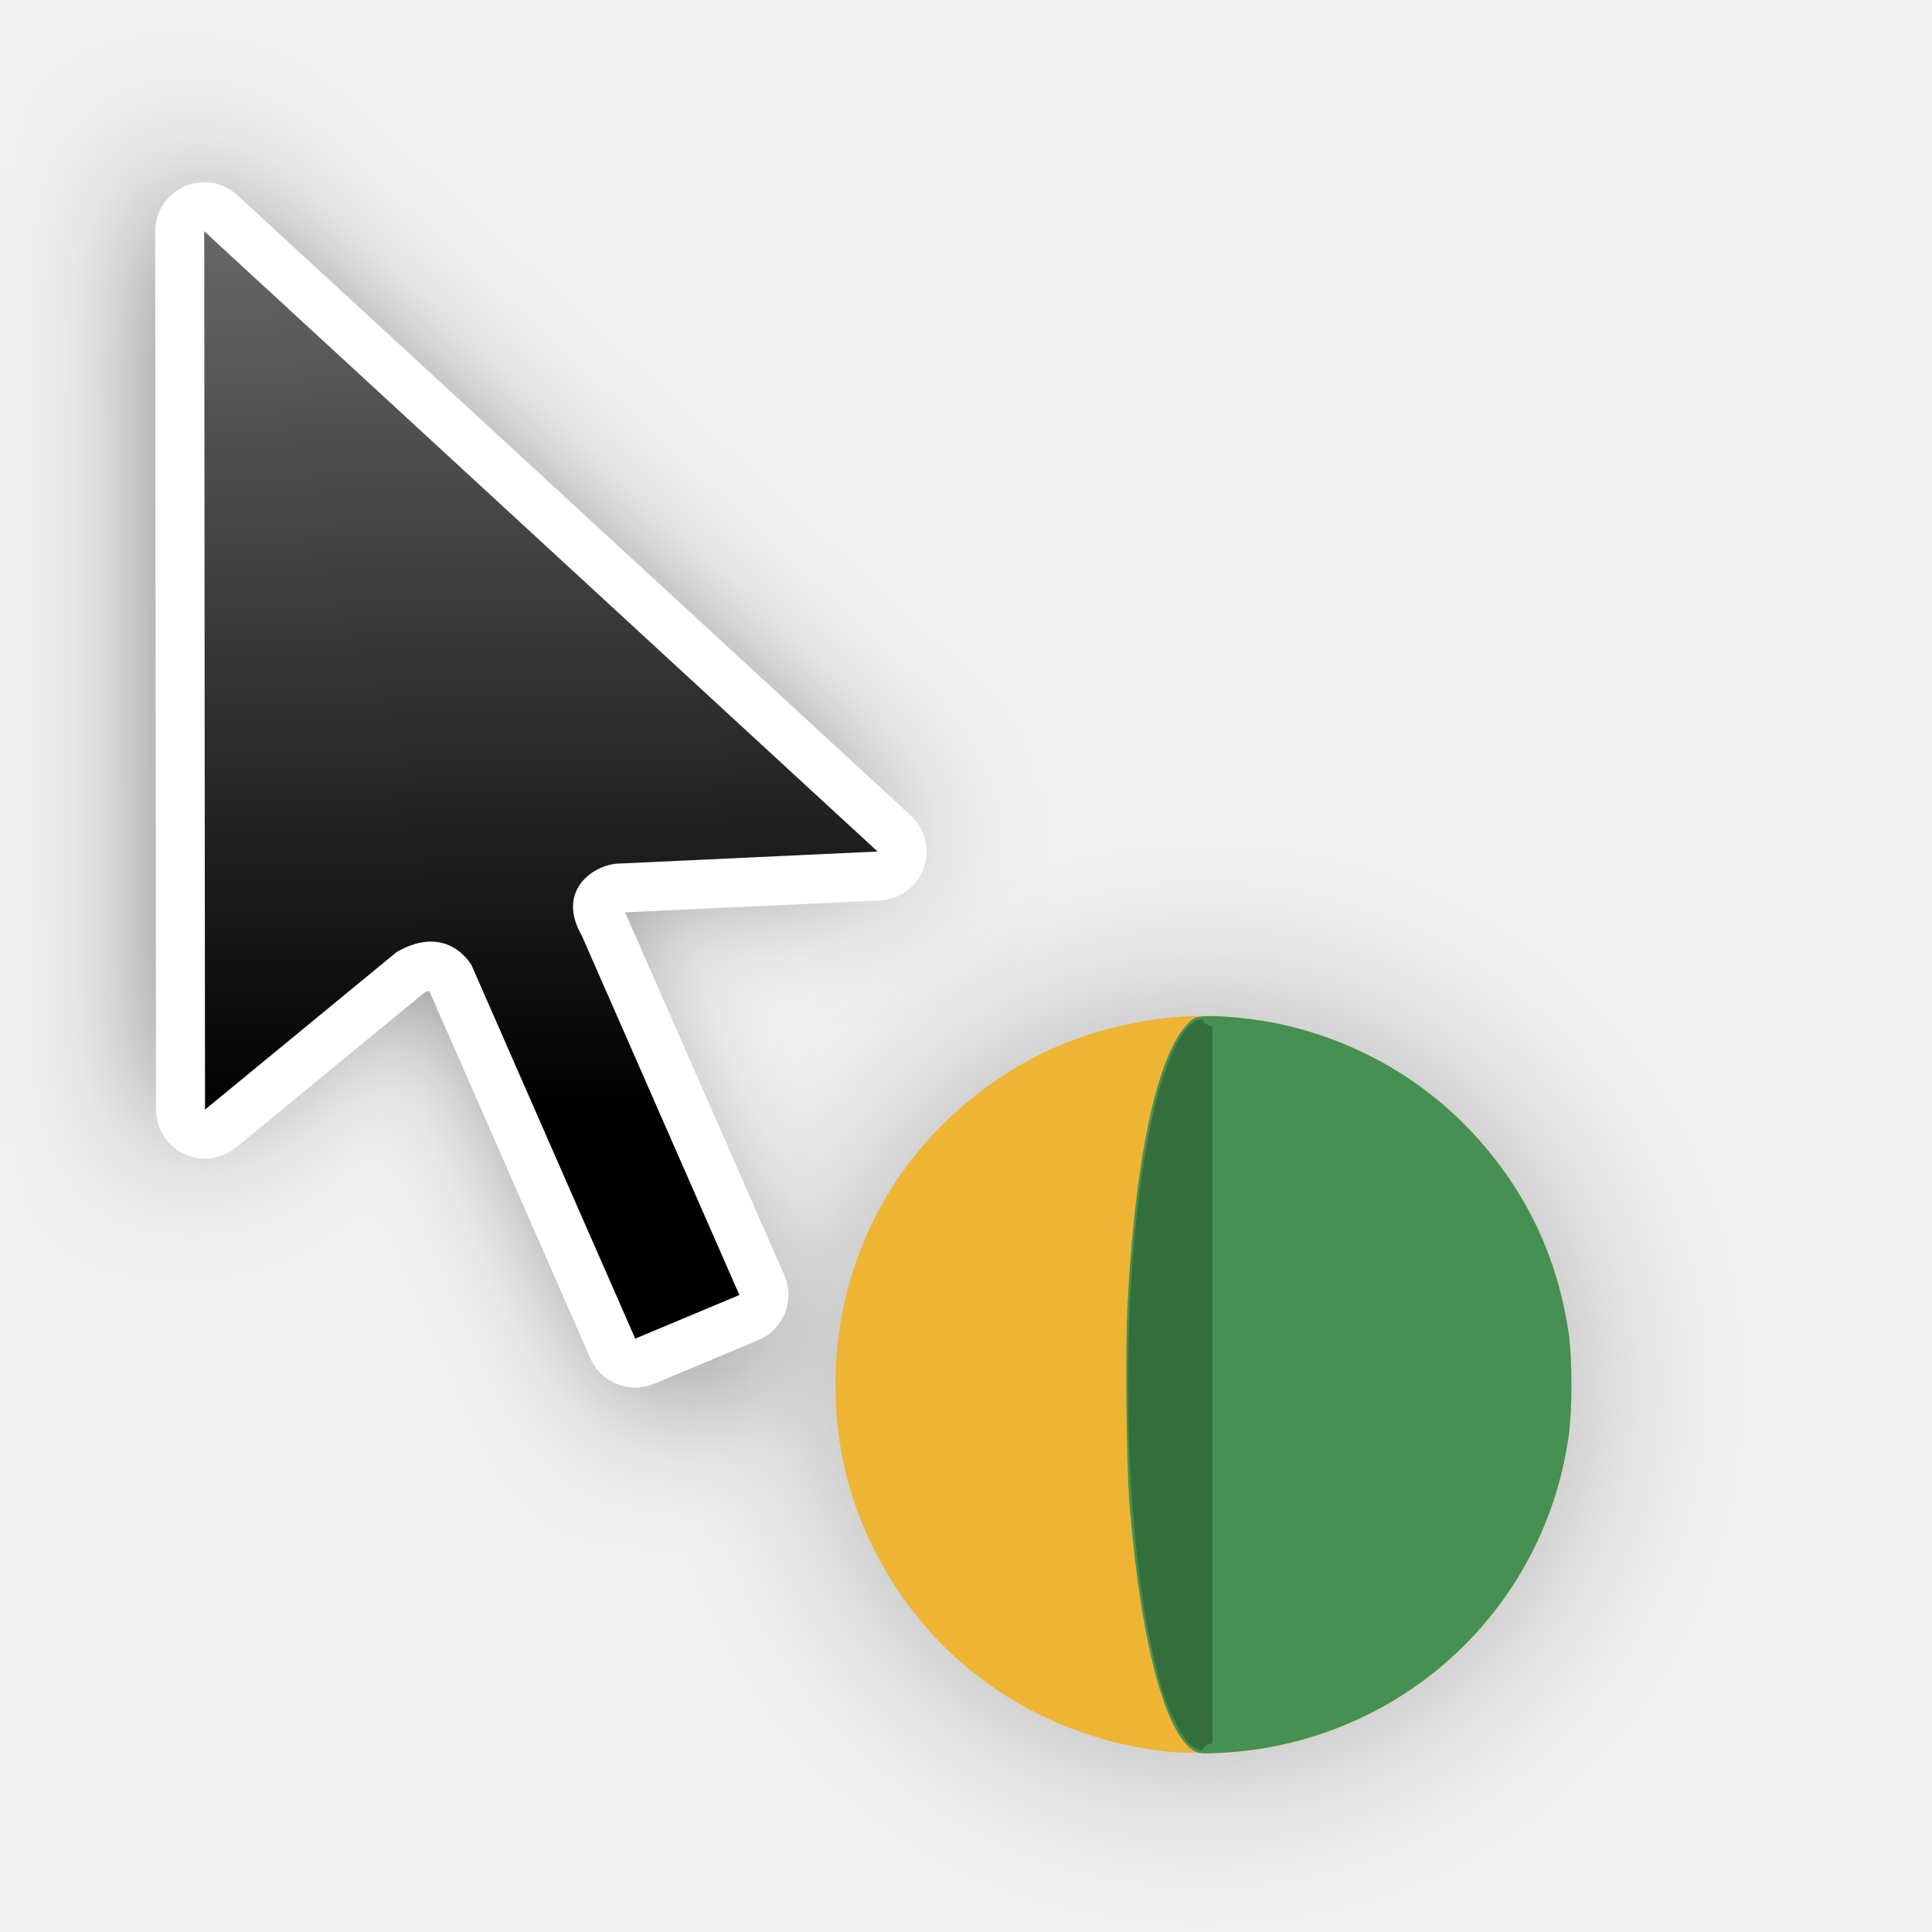
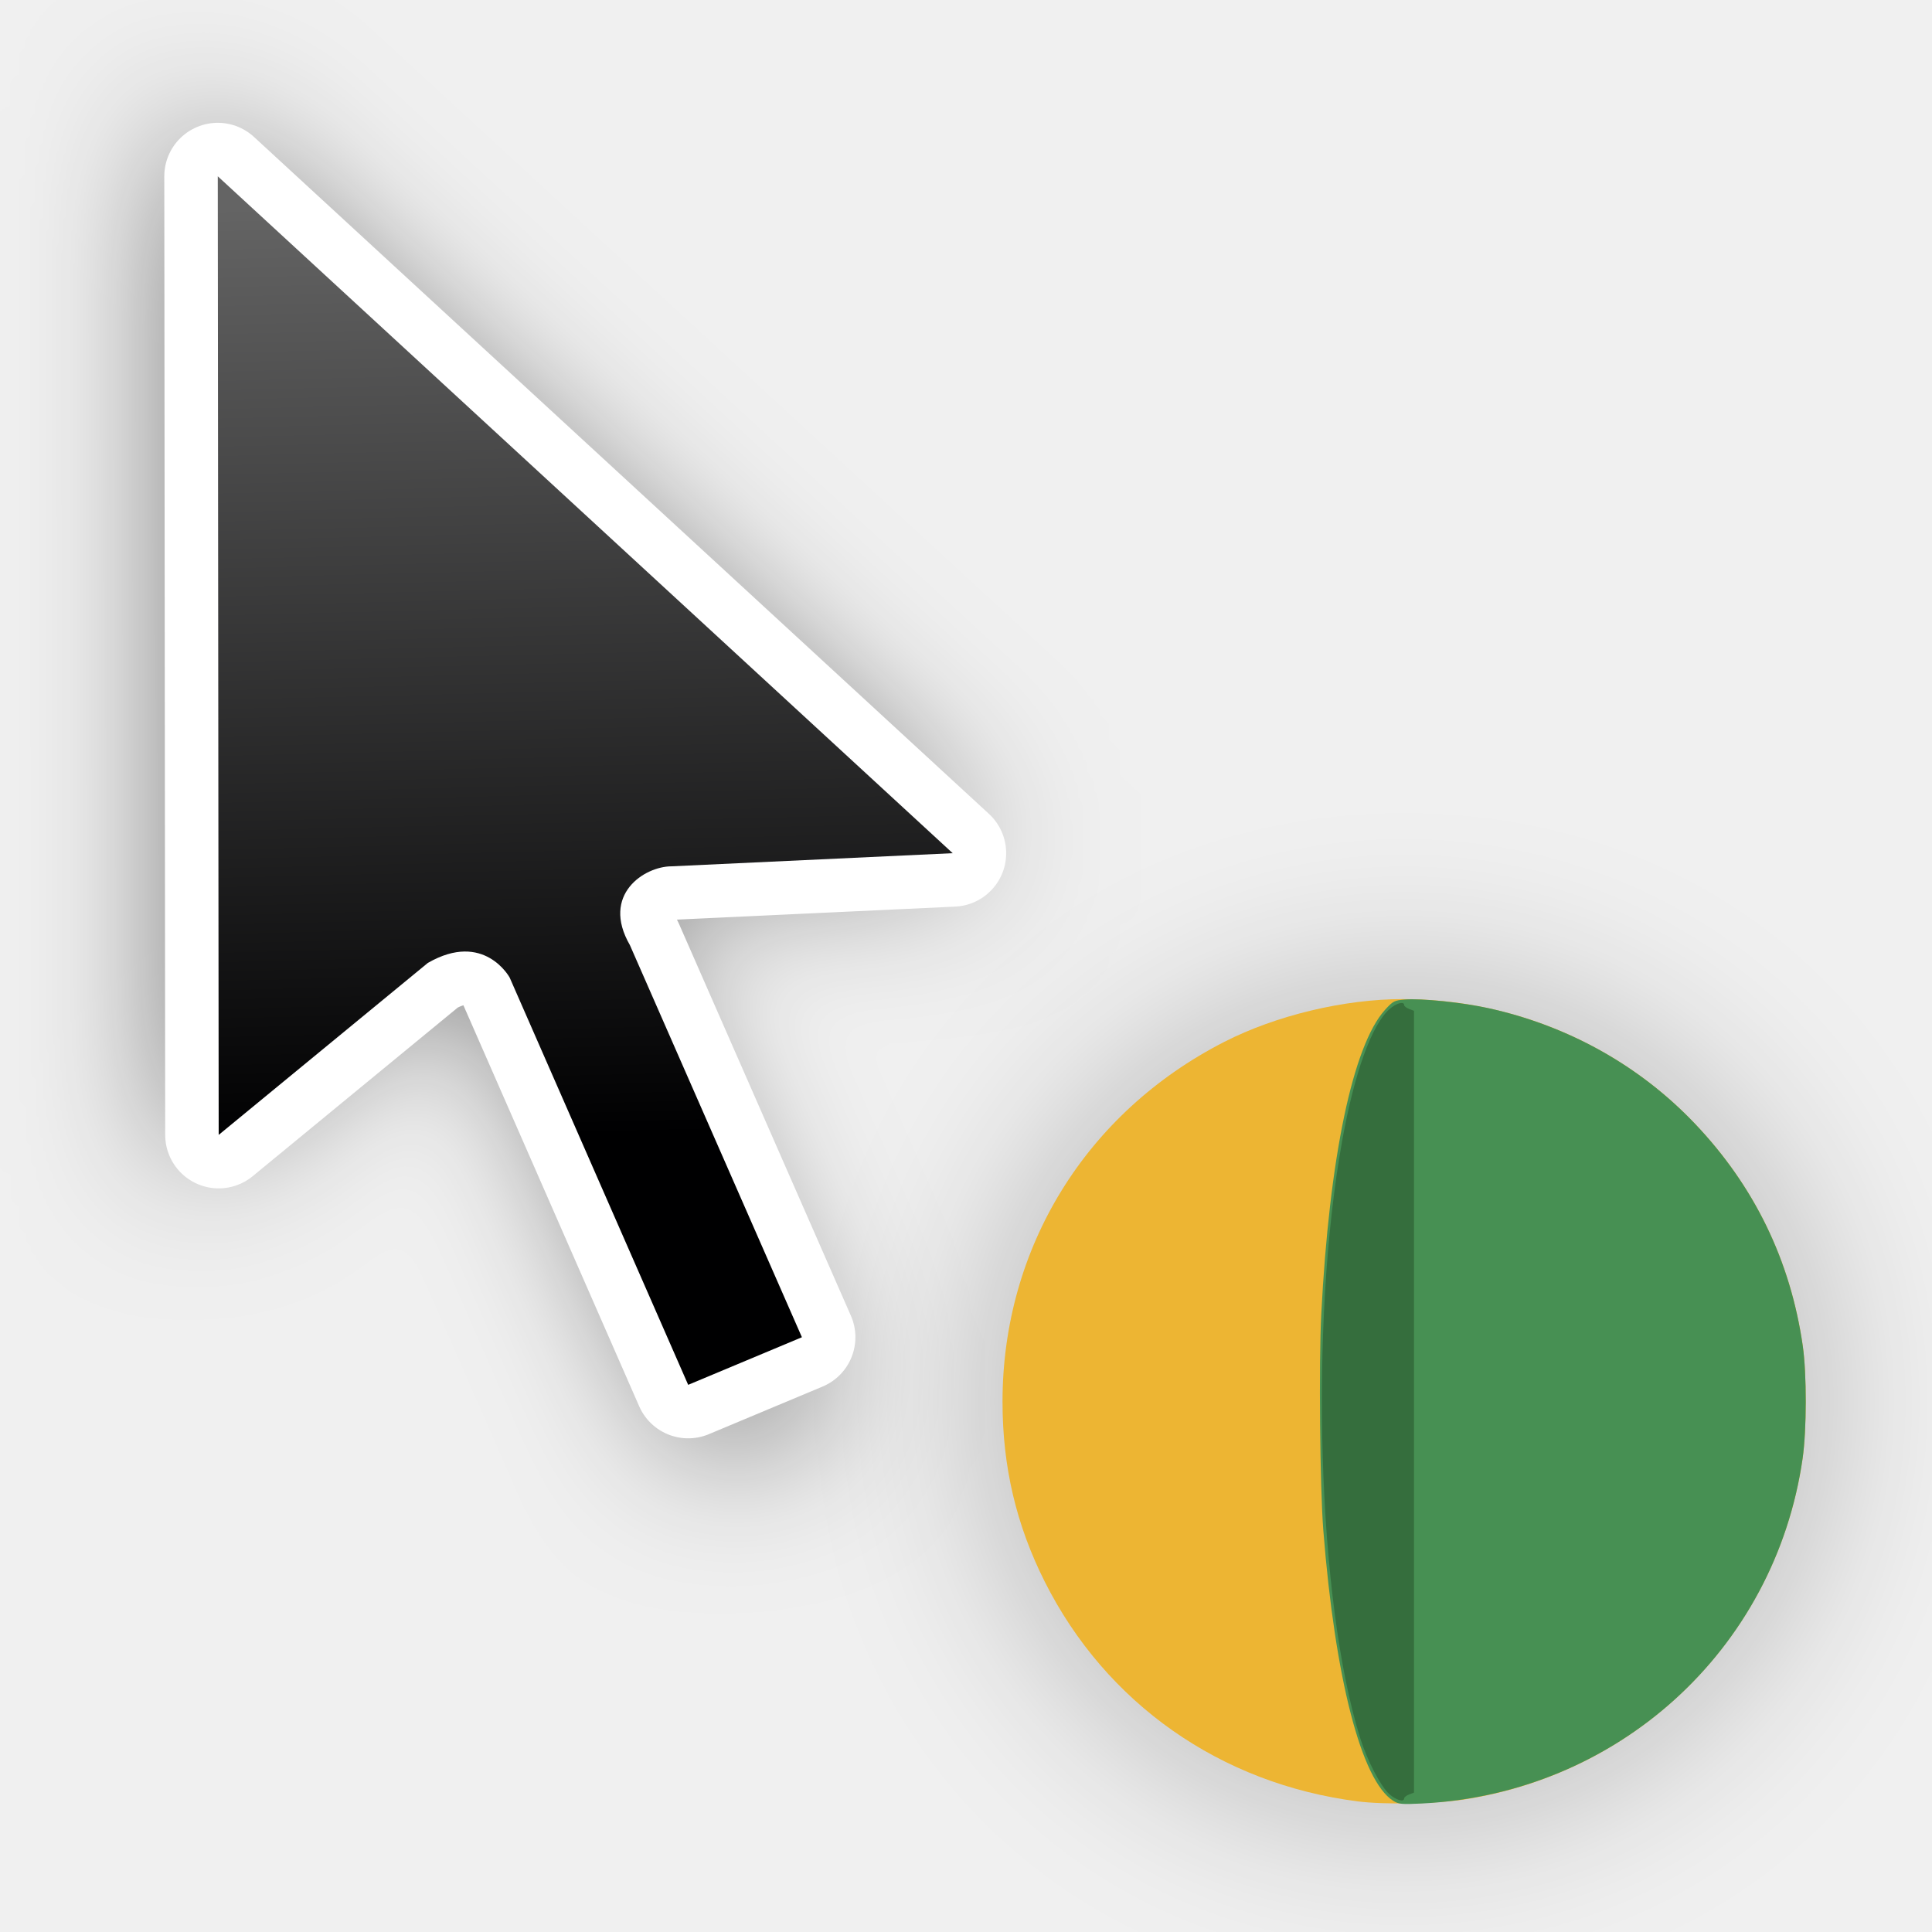
- <svg xmlns="http://www.w3.org/2000/svg" xmlns:xlink="http://www.w3.org/1999/xlink" width="32px" height="32px" viewBox="0 0 24 24" version="1.1" id="svg2">
-   <defs id="defs11">
-     <linearGradient xlink:href="#linearGradient8199" id="linearGradient9165" gradientUnits="userSpaceOnUse" gradientTransform="matrix(0.75,0,0,0.75,-29.74508,-559.1349)" x1="42.288" y1="760.581" x2="41.944" y2="746.356" />
+ <svg xmlns="http://www.w3.org/2000/svg" xmlns:xlink="http://www.w3.org/1999/xlink" width="100mm" height="100mm" viewBox="0 0 100 100" version="1.1" id="svg8">
+   <defs id="defs2">
+     <clipPath id="clip1">
+       <path id="path4225" d="m 17,10 14,0 0,20 -14,0 m 0,-20" />
+     </clipPath>
+     <clipPath id="clip2">
+       <path id="path4228" d="m 41.895,19.992 c 0,10.582 -8.02,19.16 -17.895,19.16 -9.875,0 -17.891,-8.574 -17.891,-19.16 0,-10.586 8.02,-19.16 17.891,-19.16 9.879,0 17.895,8.574 17.895,19.16 m 0,0" />
+     </clipPath>
+     <clipPath id="clip1-3">
+       <path d="m 17,10 14,0 0,20 -14,0 m 0,-20" id="path4225-2" />
+     </clipPath>
+     <clipPath id="clip2-0">
+       <path d="m 41.895,19.992 c 0,10.582 -8.02,19.16 -17.895,19.16 -9.875,0 -17.891,-8.574 -17.891,-19.16 0,-10.586 8.02,-19.16 17.891,-19.16 9.879,0 17.895,8.574 17.895,19.16 m 0,0" id="path4228-6" />
+     </clipPath>
+     <linearGradient xlink:href="#linearGradient8199" id="linearGradient5665" gradientUnits="userSpaceOnUse" gradientTransform="matrix(3.410758,0,0,3.410758,-116.022,-2338.274)" x1="42.288" y1="760.581" x2="41.944" y2="746.356" />
    <linearGradient id="linearGradient8199">
      <stop style="stop-color:#000001;stop-opacity:1" offset="0" id="stop8195" />
      <stop style="stop-color:#646464;stop-opacity:1" offset="1" id="stop8197" />
    </linearGradient>
    <filter style="color-interpolation-filters:sRGB" id="filter3764" x="-0.214" width="1.428" y="-0.13" height="1.261">
      <feGaussianBlur stdDeviation="1.082" id="feGaussianBlur3766" />
    </filter>
-     <filter style="color-interpolation-filters:sRGB" height="1.444" y="-0.222" width="1.444" x="-0.222" id="filter7558">
-       <feGaussianBlur id="feGaussianBlur7560" stdDeviation="1.202" />
+     <filter id="filter7558" x="-0.222" width="1.444" y="-0.222" height="1.444" style="color-interpolation-filters:sRGB">
+       <feGaussianBlur stdDeviation="1.202" id="feGaussianBlur7560" />
    </filter>
  </defs>
-   <g id="layer1" />
-   <g id="layer2">
-     <g id="g71" transform="translate(4.2909,2.513911)">
-       <path transform="matrix(0.75,0,0,0.75,-4.2909,-2.513919)" style="color:#000000;font-style:normal;font-variant:normal;font-weight:normal;font-stretch:normal;font-size:medium;line-height:normal;font-family:Sans;-inkscape-font-specification:Sans;text-indent:0;text-align:start;text-decoration:none;text-decoration-line:none;letter-spacing:normal;word-spacing:normal;text-transform:none;writing-mode:lr-tb;direction:ltr;baseline-shift:baseline;text-anchor:start;display:inline;overflow:visible;visibility:visible;opacity:0.2;fill:#000000;fill-opacity:1;fill-rule:nonzero;stroke:none;stroke-width:2;marker:none;filter:url(#filter7558);enable-background:accumulate" d="m 19.933,16.434 c -3.59,0 -6.5,2.91 -6.5,6.5 0,3.59 2.91,6.5 6.5,6.5 3.59,0 6.5,-2.91 6.5,-6.5 0,-3.59 -2.91,-6.5 -6.5,-6.5 z" id="path9147" />
-       <path transform="matrix(0.7759386,0,0,0.7759386,-259.6905,-504.0627)" style="display:inline;opacity:0.5;fill:#000000;fill-opacity:1;stroke:none;stroke-width:0.765;stroke-linecap:round;stroke-linejoin:round;stroke-miterlimit:4;stroke-dasharray:none;stroke-opacity:1;filter:url(#filter3764)" d="m 331.746,648.974 0.015,15.815 3.45,-2.836 c 0.93,-0.537 1.351,0.241 1.351,0.241 l 2.945,6.719 1.876,-0.785 -2.838,-6.469 c -0.482,-0.835 0.242,-1.3 0.687,-1.3 l 4.639,-0.217 z" id="path9159" />
-       <path id="path9161" d="m -1.754,0.359 0.01,10.91 2.38,-1.957 c 0.641,-0.37 0.932,0.167 0.932,0.167 l 2.032,4.635 1.294,-0.542 L 2.937,9.11 C 2.604,8.534 3.103,8.213 3.41,8.213 l 3.2,-0.149 z" style="display:inline;fill:#ffffff;fill-opacity:1;stroke:#ffffff;stroke-width:1.218;stroke-linecap:round;stroke-linejoin:round;stroke-miterlimit:4;stroke-dasharray:none;stroke-opacity:1" />
-       <path id="path9163" d="M -1.754,0.359 -1.744,11.27 0.636,9.313 C 1.277,8.943 1.568,9.479 1.568,9.479 L 3.6,14.115 4.894,13.573 2.937,9.11 c -0.332,-0.576 0.167,-0.897 0.474,-0.897 l 3.2,-0.149 z" style="display:inline;fill:url(#linearGradient9165);fill-opacity:1;stroke:none;stroke-width:0.528;stroke-linecap:round;stroke-linejoin:round;stroke-miterlimit:4;stroke-dasharray:none;stroke-opacity:1" />
-       <g id="g8322" transform="matrix(0.06351812,0,0,0.06351812,3.505837,4.582893)" style="display:inline">
-         <path style="fill:#edb533;stroke-width:0.353" d="M 104.326,230.715 C 79.705,227.572 59.173,213.159 48.205,191.32 43.092,181.139 40.65,170.723 40.65,159.094 c 0,-27.547 14.941,-51.798 39.722,-64.469 9.28,-4.745 21.5,-7.674 32.021,-7.674 19.75,0 38.757,8.095 52.264,22.259 10.688,11.208 17.175,24.552 19.386,39.876 0.724,5.02 0.711,15.049 -0.027,20.175 -4.54,31.553 -28.99,56.194 -60.639,61.114 -5.024,0.781 -14.304,0.947 -19.051,0.341 z" id="path8316" />
-         <path style="fill:#479053;stroke-width:0.353" d="m 110.629,230.589 c -5.673,-3.606 -10.398,-21.906 -12.492,-48.388 -0.611,-7.729 -0.824,-29.98 -0.371,-38.806 1.436,-27.991 5.662,-48.154 11.428,-54.523 1.409,-1.556 1.66,-1.687 3.534,-1.842 2.947,-0.244 10.395,0.528 15.058,1.561 14.274,3.162 27.022,10.291 36.871,20.619 10.688,11.208 17.175,24.552 19.386,39.876 0.724,5.02 0.711,15.049 -0.027,20.175 -4.949,34.394 -33.304,60.092 -68.224,61.829 -3.651,0.182 -4.167,0.132 -5.163,-0.501 z" id="path8318" />
-         <path style="fill:#356e3d;stroke-width:0.353" d="m 109.957,229.414 c -1.512,-1.328 -3.94,-5.994 -5.2,-9.994 -7.681,-24.383 -9.183,-74.18 -3.232,-107.16 2.193,-12.151 5.281,-20.718 8.484,-23.53 1.193,-1.048 2.609,-1.434 2.609,-0.711 0,0.199 0.397,0.512 0.882,0.697 l 0.882,0.335 v 70.044 70.044 l -0.882,0.335 c -0.485,0.184 -0.882,0.498 -0.882,0.697 0,0.734 -1.424,0.329 -2.66,-0.757 z" id="path8320" />
+   <g id="layer1" transform="translate(0,-197)">
+     <g id="g28698" transform="translate(-106.8905,17.4578)">
+       <path id="path9147" d="m 19.933,16.434 c -3.59,0 -6.5,2.91 -6.5,6.5 0,3.59 2.91,6.5 6.5,6.5 3.59,0 6.5,-2.91 6.5,-6.5 0,-3.59 -2.91,-6.5 -6.5,-6.5 z" style="color:#000000;font-style:normal;font-variant:normal;font-weight:normal;font-stretch:normal;font-size:medium;line-height:normal;font-family:Sans;-inkscape-font-specification:Sans;text-indent:0;text-align:start;text-decoration:none;text-decoration-line:none;letter-spacing:normal;word-spacing:normal;text-transform:none;writing-mode:lr-tb;direction:ltr;baseline-shift:baseline;text-anchor:start;display:inline;overflow:visible;visibility:visible;opacity:0.2;fill:#000000;fill-opacity:1;fill-rule:nonzero;stroke:none;stroke-width:2;marker:none;filter:url(#filter7558);enable-background:accumulate" transform="matrix(3.410757,0,0,3.410757,111.5818,173.8641)" />
+       <g style="display:inline" transform="matrix(0.2888599,0,0,0.2888599,147.0388,206.1381)" id="g8322">
+         <path id="path8316" d="M 104.326,230.715 C 79.705,227.572 59.173,213.159 48.205,191.32 43.092,181.139 40.65,170.723 40.65,159.094 c 0,-27.547 14.941,-51.798 39.722,-64.469 9.28,-4.745 21.5,-7.674 32.021,-7.674 19.75,0 38.757,8.095 52.264,22.259 10.688,11.208 17.175,24.552 19.386,39.876 0.724,5.02 0.711,15.049 -0.027,20.175 -4.54,31.553 -28.99,56.194 -60.639,61.114 -5.024,0.781 -14.304,0.947 -19.051,0.341 z" style="fill:#edb533;stroke-width:0.353" />
+         <path id="path8318" d="m 110.629,230.589 c -5.673,-3.606 -10.398,-21.906 -12.492,-48.388 -0.611,-7.729 -0.824,-29.98 -0.371,-38.806 1.436,-27.991 5.662,-48.154 11.428,-54.523 1.409,-1.556 1.66,-1.687 3.534,-1.842 2.947,-0.244 10.395,0.528 15.058,1.561 14.274,3.162 27.022,10.291 36.871,20.619 10.688,11.208 17.175,24.552 19.386,39.876 0.724,5.02 0.711,15.049 -0.027,20.175 -4.949,34.394 -33.304,60.092 -68.224,61.829 -3.651,0.182 -4.167,0.132 -5.163,-0.501 z" style="fill:#479053;stroke-width:0.353" />
+         <path id="path8320" d="m 109.957,229.414 c -1.512,-1.328 -3.94,-5.994 -5.2,-9.994 -7.681,-24.383 -9.183,-74.18 -3.232,-107.16 2.193,-12.151 5.281,-20.718 8.484,-23.53 1.193,-1.048 2.609,-1.434 2.609,-0.711 0,0.199 0.397,0.512 0.882,0.697 l 0.882,0.335 v 70.044 70.044 l -0.882,0.335 c -0.485,0.184 -0.882,0.498 -0.882,0.697 0,0.734 -1.424,0.329 -2.66,-0.757 z" style="fill:#356e3d;stroke-width:0.353" />
      </g>
    </g>
+     <path transform="matrix(3.528718,0,0,3.528718,-1161.74,-2087.823)" style="display:inline;opacity:0.5;fill:#000000;fill-opacity:1;stroke:none;stroke-width:0.765;stroke-linecap:round;stroke-linejoin:round;stroke-miterlimit:4;stroke-dasharray:none;stroke-opacity:1;filter:url(#filter3764)" d="m 331.746,648.974 0.015,15.815 3.45,-2.836 c 0.93,-0.537 1.351,0.241 1.351,0.241 l 2.945,6.719 1.876,-0.785 -2.838,-6.469 c -0.482,-0.835 0.242,-1.3 0.687,-1.3 l 4.639,-0.217 z" id="path5659" />
+     <path id="path5661" d="m 11.272,206.125 0.047,49.617 10.823,-8.899 c 2.917,-1.684 4.239,0.757 4.239,0.757 l 9.239,21.079 5.887,-2.464 -8.904,-20.297 c -1.512,-2.618 0.759,-4.077 2.154,-4.077 l 14.554,-0.68 z" style="display:inline;fill:#ffffff;fill-opacity:1;stroke:#ffffff;stroke-width:5.537;stroke-linecap:round;stroke-linejoin:round;stroke-miterlimit:4;stroke-dasharray:none;stroke-opacity:1" />
+     <path id="path5663" d="m 11.272,206.125 0.047,49.617 10.823,-8.899 c 2.917,-1.684 4.239,0.757 4.239,0.757 l 9.239,21.079 5.887,-2.464 -8.904,-20.297 c -1.512,-2.618 0.758,-4.077 2.154,-4.077 l 14.554,-0.68 z" style="display:inline;fill:url(#linearGradient5665);fill-opacity:1;stroke:none;stroke-width:2.4;stroke-linecap:round;stroke-linejoin:round;stroke-miterlimit:4;stroke-dasharray:none;stroke-opacity:1" />
+     <g id="layer1-7" transform="matrix(4.547676,0,0,4.547676,115.5891,171.5245)" />
  </g>
+   <style id="style3" type="text/css">
+ 	.st0{fill:#4B4B4B;}
+ </style>
+   <style type="text/css" id="style3-7">
+ 	.st0{fill:#4B4B4B;}
+ </style>
+   <style type="text/css" id="style3-3">
+ 	.st0{fill:#4B4B4B;}
+ </style>
+   <style id="style3-7-7" type="text/css">
+ 	.st0{fill:#4B4B4B;}
+ </style>
</svg>
